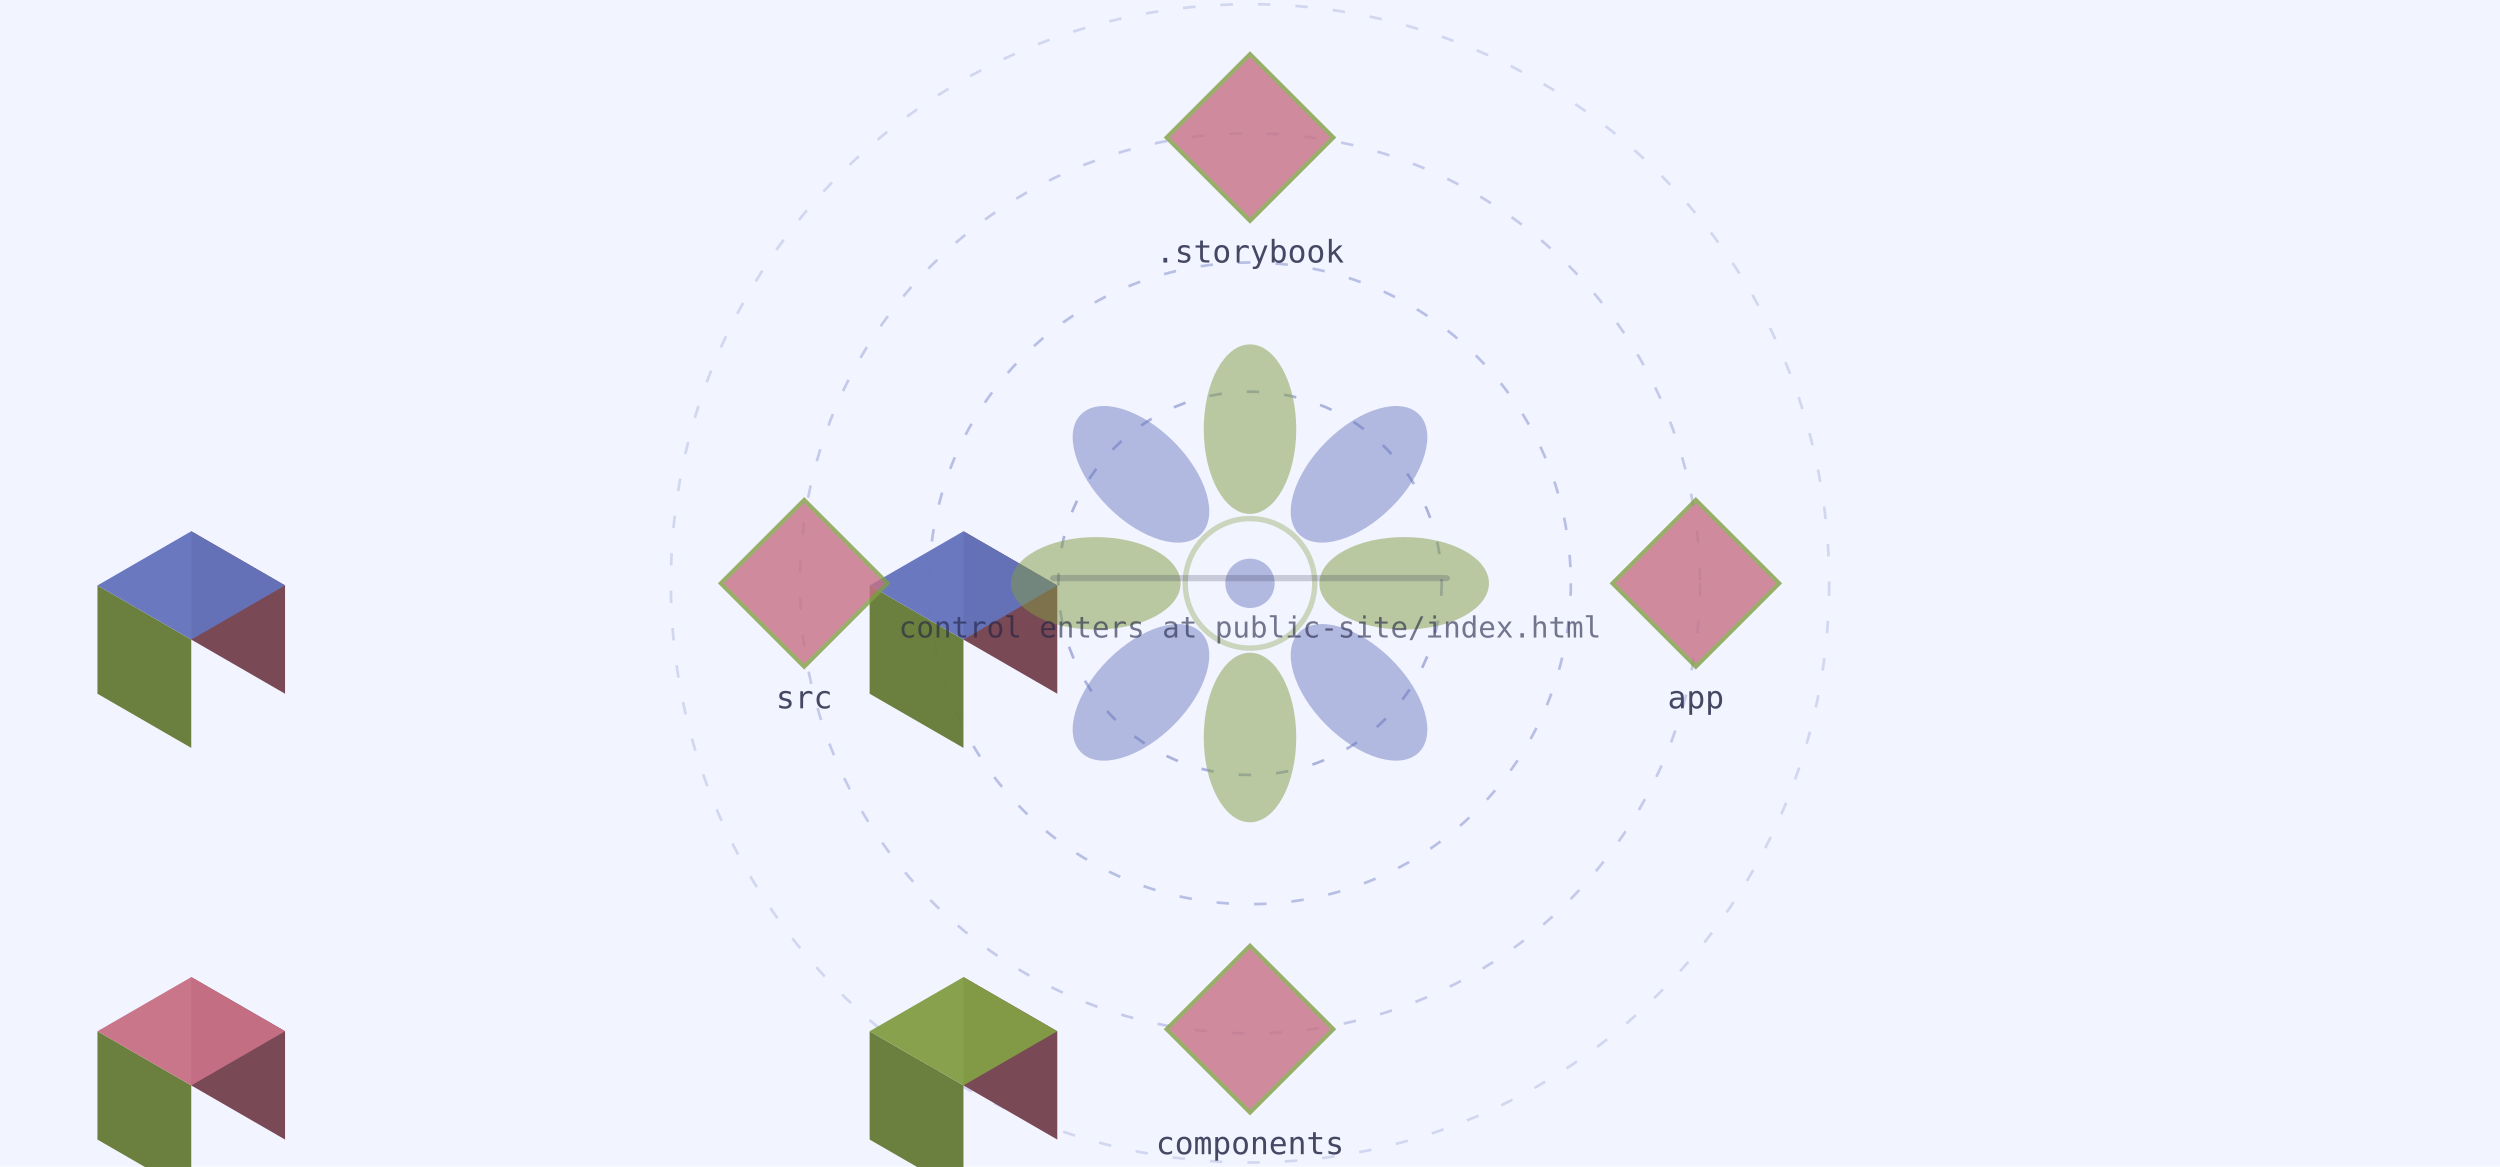
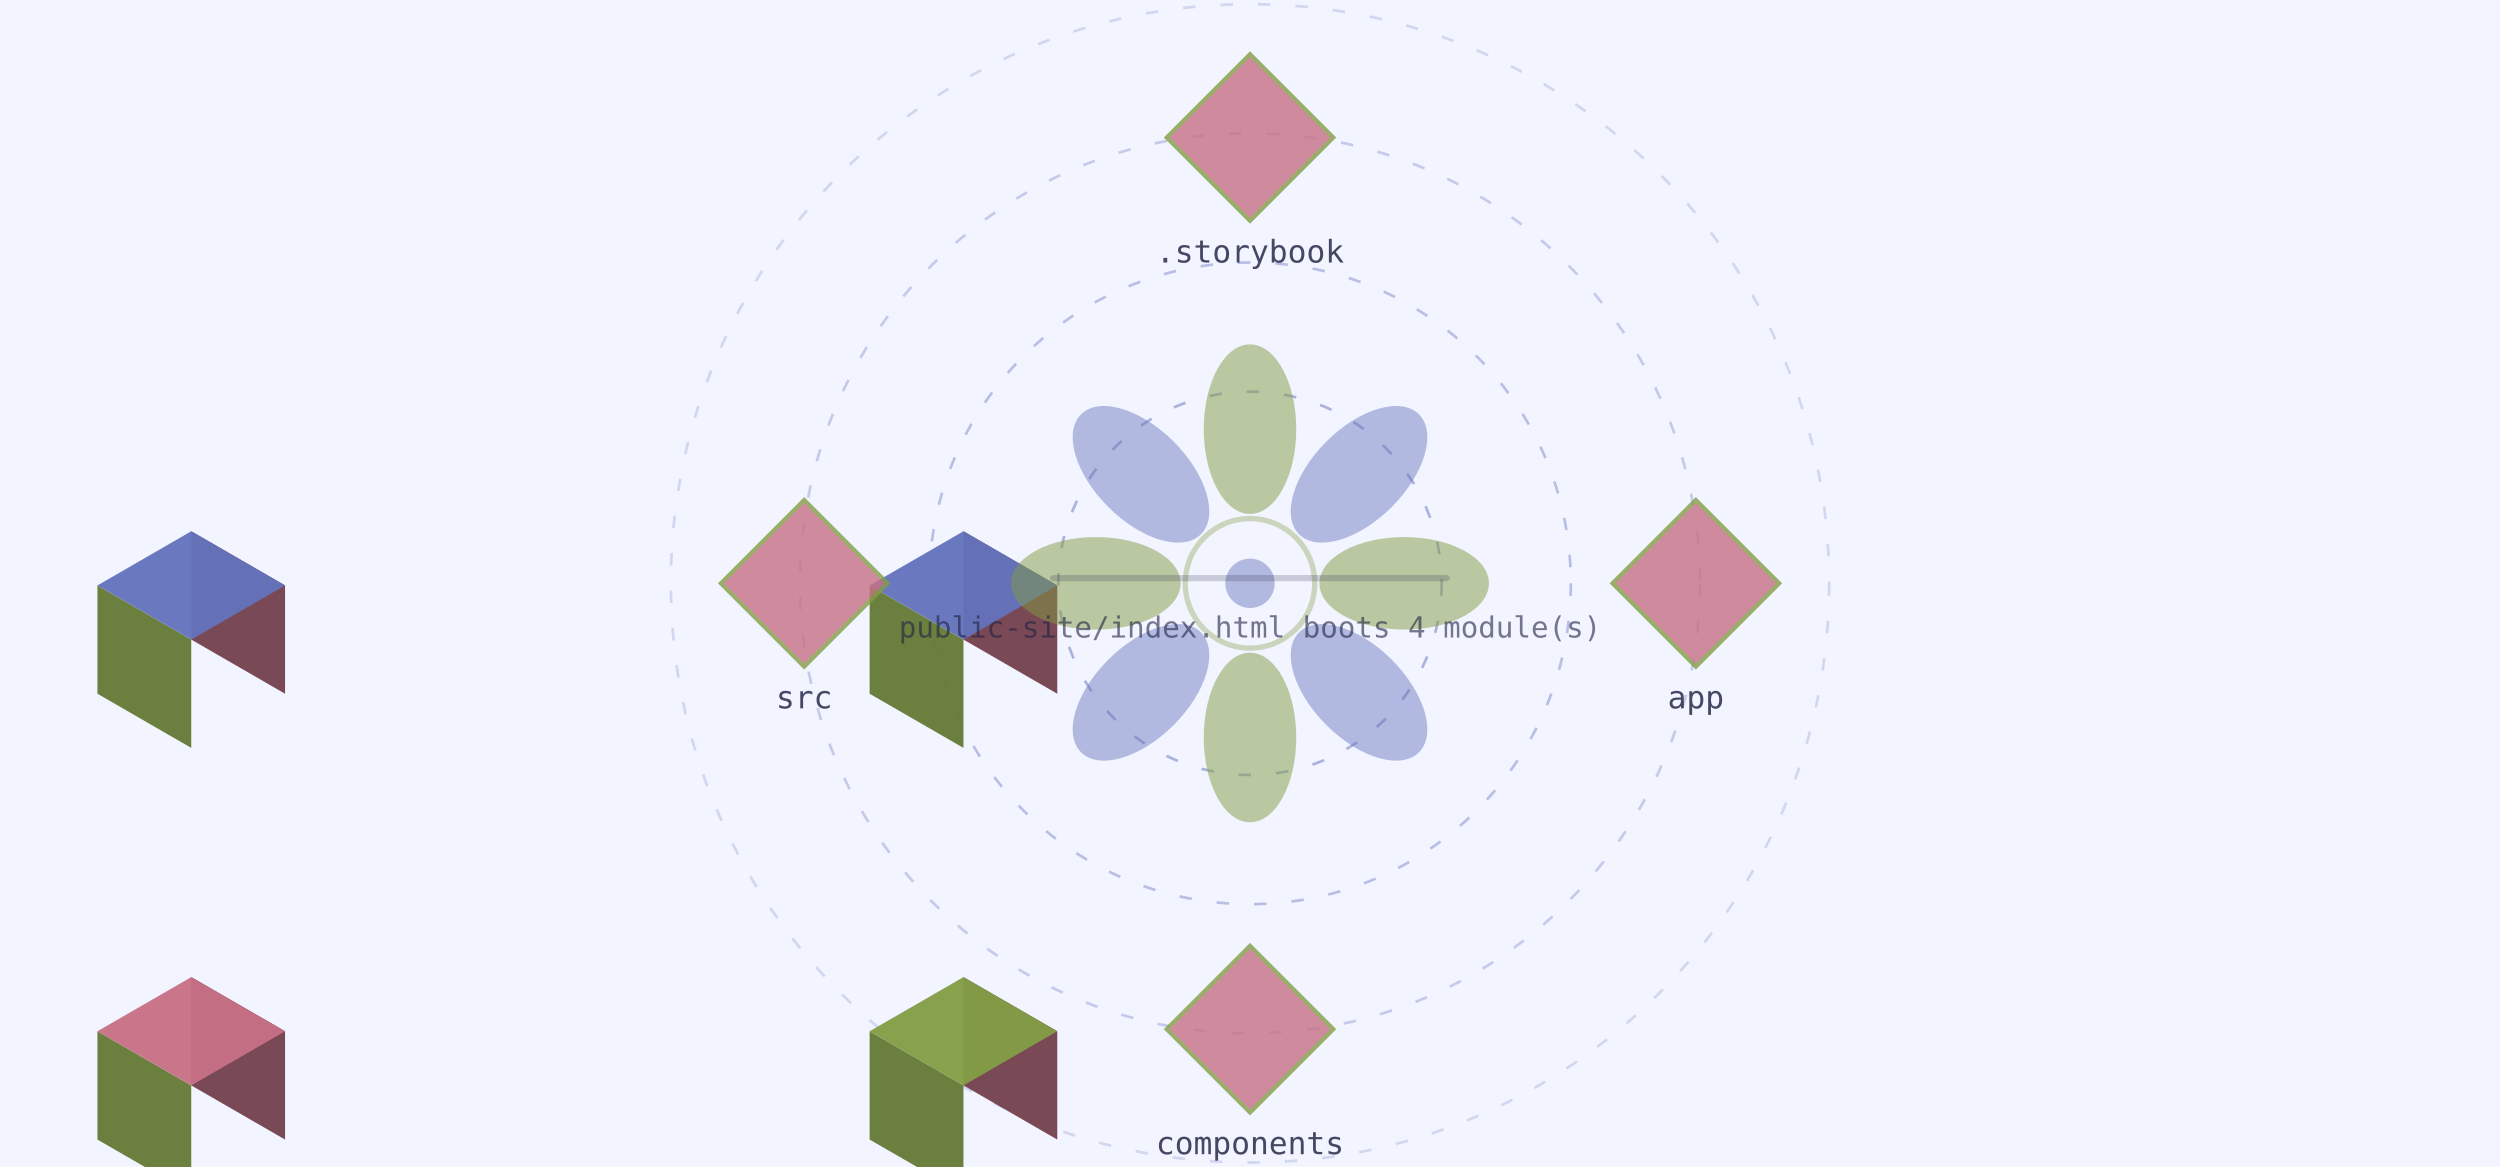
<svg xmlns="http://www.w3.org/2000/svg" viewBox="0 0 1200 560" width="1200" height="560" role="img" aria-label="luvconvos workflow">
  <rect width="1200" height="560" fill="#f2f4ff" />
  <defs>
    <linearGradient id="gk" x1="0" y1="0" x2="1" y2="1">
      <stop offset="0%" stop-color="#6473bc" />
      <stop offset="100%" stop-color="#829d44" />
    </linearGradient>
  </defs>
  <circle cx="600.00" cy="280.00" r="92.00" fill="none" stroke="rgba(100,115,188,0.500)" stroke-width="1.30" opacity="1.00" stroke-dasharray="6 12" />
  <g>
    <circle cx="600.00" cy="280.00" r="92.00" fill="none" stroke="#c77085" stroke-width="2.60" opacity="0.00" />
    <animate attributeName="opacity" values="0;0.85;0" dur="18.7s" begin="0.0s" repeatCount="indefinite" />
  </g>
  <circle cx="600.00" cy="280.00" r="154.00" fill="none" stroke="rgba(100,115,188,0.410)" stroke-width="1.30" opacity="1.00" stroke-dasharray="6 12" />
  <g>
    <circle cx="600.00" cy="280.00" r="154.00" fill="none" stroke="#c77085" stroke-width="2.60" opacity="0.00" />
    <animate attributeName="opacity" values="0;0.85;0" dur="18.7s" begin="0.6s" repeatCount="indefinite" />
  </g>
  <circle cx="600.00" cy="280.00" r="216.00" fill="none" stroke="rgba(100,115,188,0.320)" stroke-width="1.30" opacity="1.00" stroke-dasharray="6 12" />
  <g>
    <circle cx="600.00" cy="280.00" r="216.00" fill="none" stroke="#c77085" stroke-width="2.60" opacity="0.00" />
    <animate attributeName="opacity" values="0;0.85;0" dur="18.7s" begin="1.2s" repeatCount="indefinite" />
  </g>
  <circle cx="600.00" cy="280.00" r="278.00" fill="none" stroke="rgba(100,115,188,0.230)" stroke-width="1.30" opacity="1.00" stroke-dasharray="6 12" />
  <g>
    <circle cx="600.00" cy="280.00" r="278.00" fill="none" stroke="#c77085" stroke-width="2.60" opacity="0.00" />
    <animate attributeName="opacity" values="0;0.85;0" dur="18.7s" begin="1.8s" repeatCount="indefinite" />
  </g>
  <polygon points="462.46,307.00 507.49,333.00 507.49,281.00 462.46,255.00" fill="#73414d" opacity="0.95" />
  <polygon points="417.42,333.00 462.46,359.00 462.46,307.00 417.42,281.00" fill="#657a35" opacity="0.95" />
  <polygon points="462.46,255.00 507.49,281.00 462.46,307.00 417.42,281.00" fill="#6473bc" opacity="0.95" />
  <text x="600" y="126" font-family="ui-monospace,Menlo,monospace" font-size="15" fill="rgba(31,33,65,0.820)" text-anchor="middle">.storybook</text>
  <g>
    <polygon points="600.00,26.00 640.00,66.00 600.00,106.00 560.00,66.00" fill="#c77085" opacity="0.80" stroke="#829d44" stroke-width="2" />
    <animate attributeName="opacity" values="0.25;1.0;0.25" dur="18.7s" begin="0.0s" repeatCount="indefinite" />
  </g>
  <polygon points="462.46,521.00 507.49,547.00 507.49,495.00 462.46,469.00" fill="#73414d" opacity="0.95" />
  <polygon points="417.42,547.00 462.46,573.00 462.46,521.00 417.42,495.00" fill="#657a35" opacity="0.95" />
  <polygon points="462.46,469.00 507.49,495.00 462.46,521.00 417.42,495.00" fill="#829d44" opacity="0.95" />
  <text x="814" y="340" font-family="ui-monospace,Menlo,monospace" font-size="15" fill="rgba(31,33,65,0.820)" text-anchor="middle">app</text>
  <g>
    <polygon points="814.00,240.00 854.00,280.00 814.00,320.00 774.00,280.00" fill="#c77085" opacity="0.80" stroke="#829d44" stroke-width="2" />
    <animate attributeName="opacity" values="0.25;1.0;0.25" dur="18.7s" begin="4.675s" repeatCount="indefinite" />
  </g>
  <polygon points="91.80,521.00 136.83,547.00 136.83,495.00 91.80,469.00" fill="#73414d" opacity="0.95" />
  <polygon points="46.77,547.00 91.80,573.00 91.80,521.00 46.77,495.00" fill="#657a35" opacity="0.95" />
  <polygon points="91.80,469.00 136.83,495.00 91.80,521.00 46.77,495.00" fill="#c77085" opacity="0.95" />
  <text x="600" y="554" font-family="ui-monospace,Menlo,monospace" font-size="15" fill="rgba(31,33,65,0.820)" text-anchor="middle">components</text>
  <g>
    <polygon points="600.00,454.00 640.00,494.00 600.00,534.00 560.00,494.00" fill="#c77085" opacity="0.80" stroke="#829d44" stroke-width="2" />
    <animate attributeName="opacity" values="0.25;1.0;0.25" dur="18.7s" begin="9.35s" repeatCount="indefinite" />
  </g>
  <polygon points="91.80,307.00 136.83,333.00 136.83,281.00 91.80,255.00" fill="#73414d" opacity="0.95" />
  <polygon points="46.77,333.00 91.80,359.00 91.80,307.00 46.77,281.00" fill="#657a35" opacity="0.95" />
  <polygon points="91.80,255.00 136.83,281.00 91.80,307.00 46.77,281.00" fill="#6473bc" opacity="0.95" />
  <text x="386" y="340" font-family="ui-monospace,Menlo,monospace" font-size="15" fill="rgba(31,33,65,0.820)" text-anchor="middle">src</text>
  <g>
    <polygon points="386.00,240.00 426.00,280.00 386.00,320.00 346.00,280.00" fill="#c77085" opacity="0.80" stroke="#829d44" stroke-width="2" />
    <animate attributeName="opacity" values="0.25;1.0;0.25" dur="18.7s" begin="14.025s" repeatCount="indefinite" />
  </g>
  <ellipse cx="600.00" cy="206.00" rx="22.20" ry="40.70" fill="rgba(130,157,68,0.500)" opacity="1.00" transform="rotate(0.0 600.00 206.00)" />
  <ellipse cx="652.33" cy="227.67" rx="22.20" ry="40.70" fill="rgba(100,115,188,0.450)" opacity="1.00" transform="rotate(45.0 652.33 227.67)" />
  <ellipse cx="674.00" cy="280.00" rx="22.20" ry="40.70" fill="rgba(130,157,68,0.500)" opacity="1.00" transform="rotate(90.0 674.00 280.00)" />
  <ellipse cx="652.33" cy="332.33" rx="22.20" ry="40.70" fill="rgba(100,115,188,0.450)" opacity="1.00" transform="rotate(135.0 652.33 332.33)" />
  <ellipse cx="600.00" cy="354.00" rx="22.20" ry="40.70" fill="rgba(130,157,68,0.500)" opacity="1.00" transform="rotate(180.0 600.00 354.00)" />
  <ellipse cx="547.67" cy="332.33" rx="22.20" ry="40.70" fill="rgba(100,115,188,0.450)" opacity="1.00" transform="rotate(225.0 547.67 332.33)" />
  <ellipse cx="526.00" cy="280.00" rx="22.20" ry="40.70" fill="rgba(130,157,68,0.500)" opacity="1.00" transform="rotate(270.0 526.00 280.00)" />
  <ellipse cx="547.67" cy="227.67" rx="22.20" ry="40.70" fill="rgba(100,115,188,0.450)" opacity="1.00" transform="rotate(315.0 547.67 227.67)" />
  <circle cx="600.00" cy="280.00" r="31.08" fill="none" stroke="rgba(130,157,68,0.500)" stroke-width="2.59" opacity="0.70" />
  <circle cx="600.00" cy="280.00" r="11.84" fill="rgba(100,115,188,0.450)" opacity="1.00" />
  <rect x="504.00" y="276.00" width="192.00" height="3.00" rx="2.00" fill="rgba(31,33,65,0.200)" opacity="1.00" />
-   <text x="600" y="306" font-family="ui-monospace,Menlo,monospace" font-size="14" fill="rgba(31,33,65,0.600)" text-anchor="middle">control enters at public-site/index.html</text>
+   <text x="600" y="306" font-family="ui-monospace,Menlo,monospace" font-size="14" fill="rgba(31,33,65,0.600)" text-anchor="middle">public-site/index.html boots 4 module(s)</text>
</svg>
